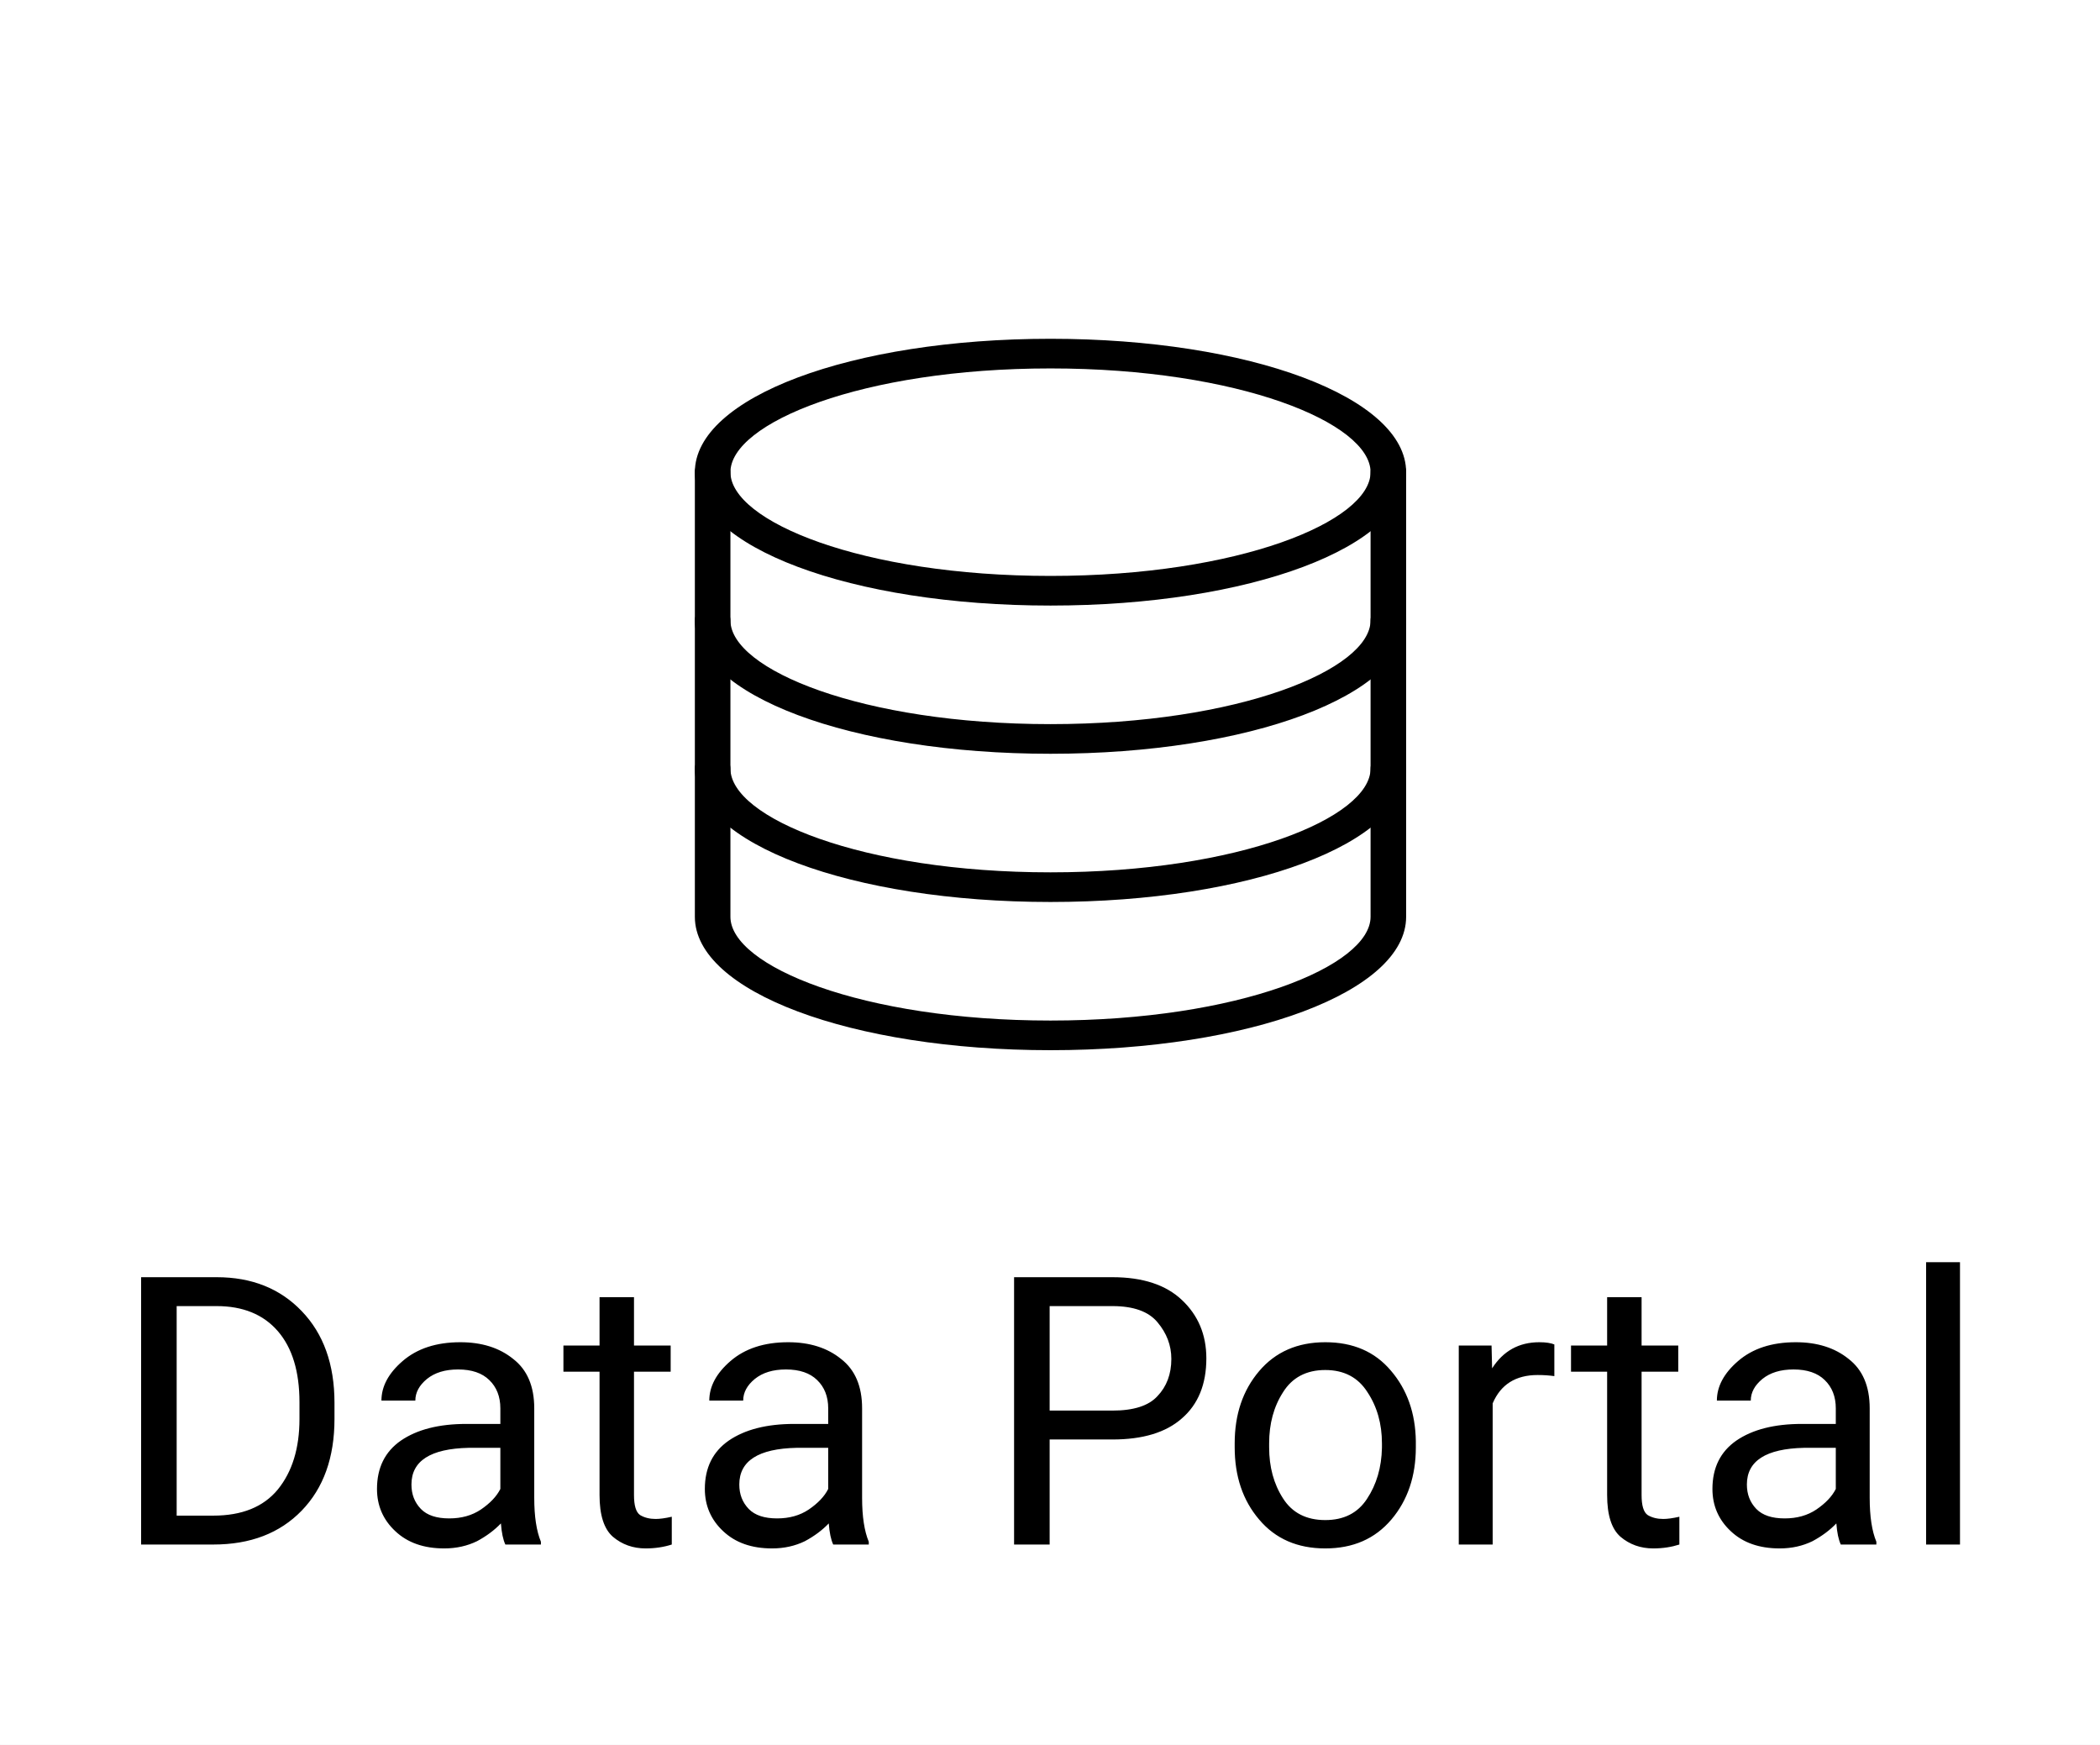
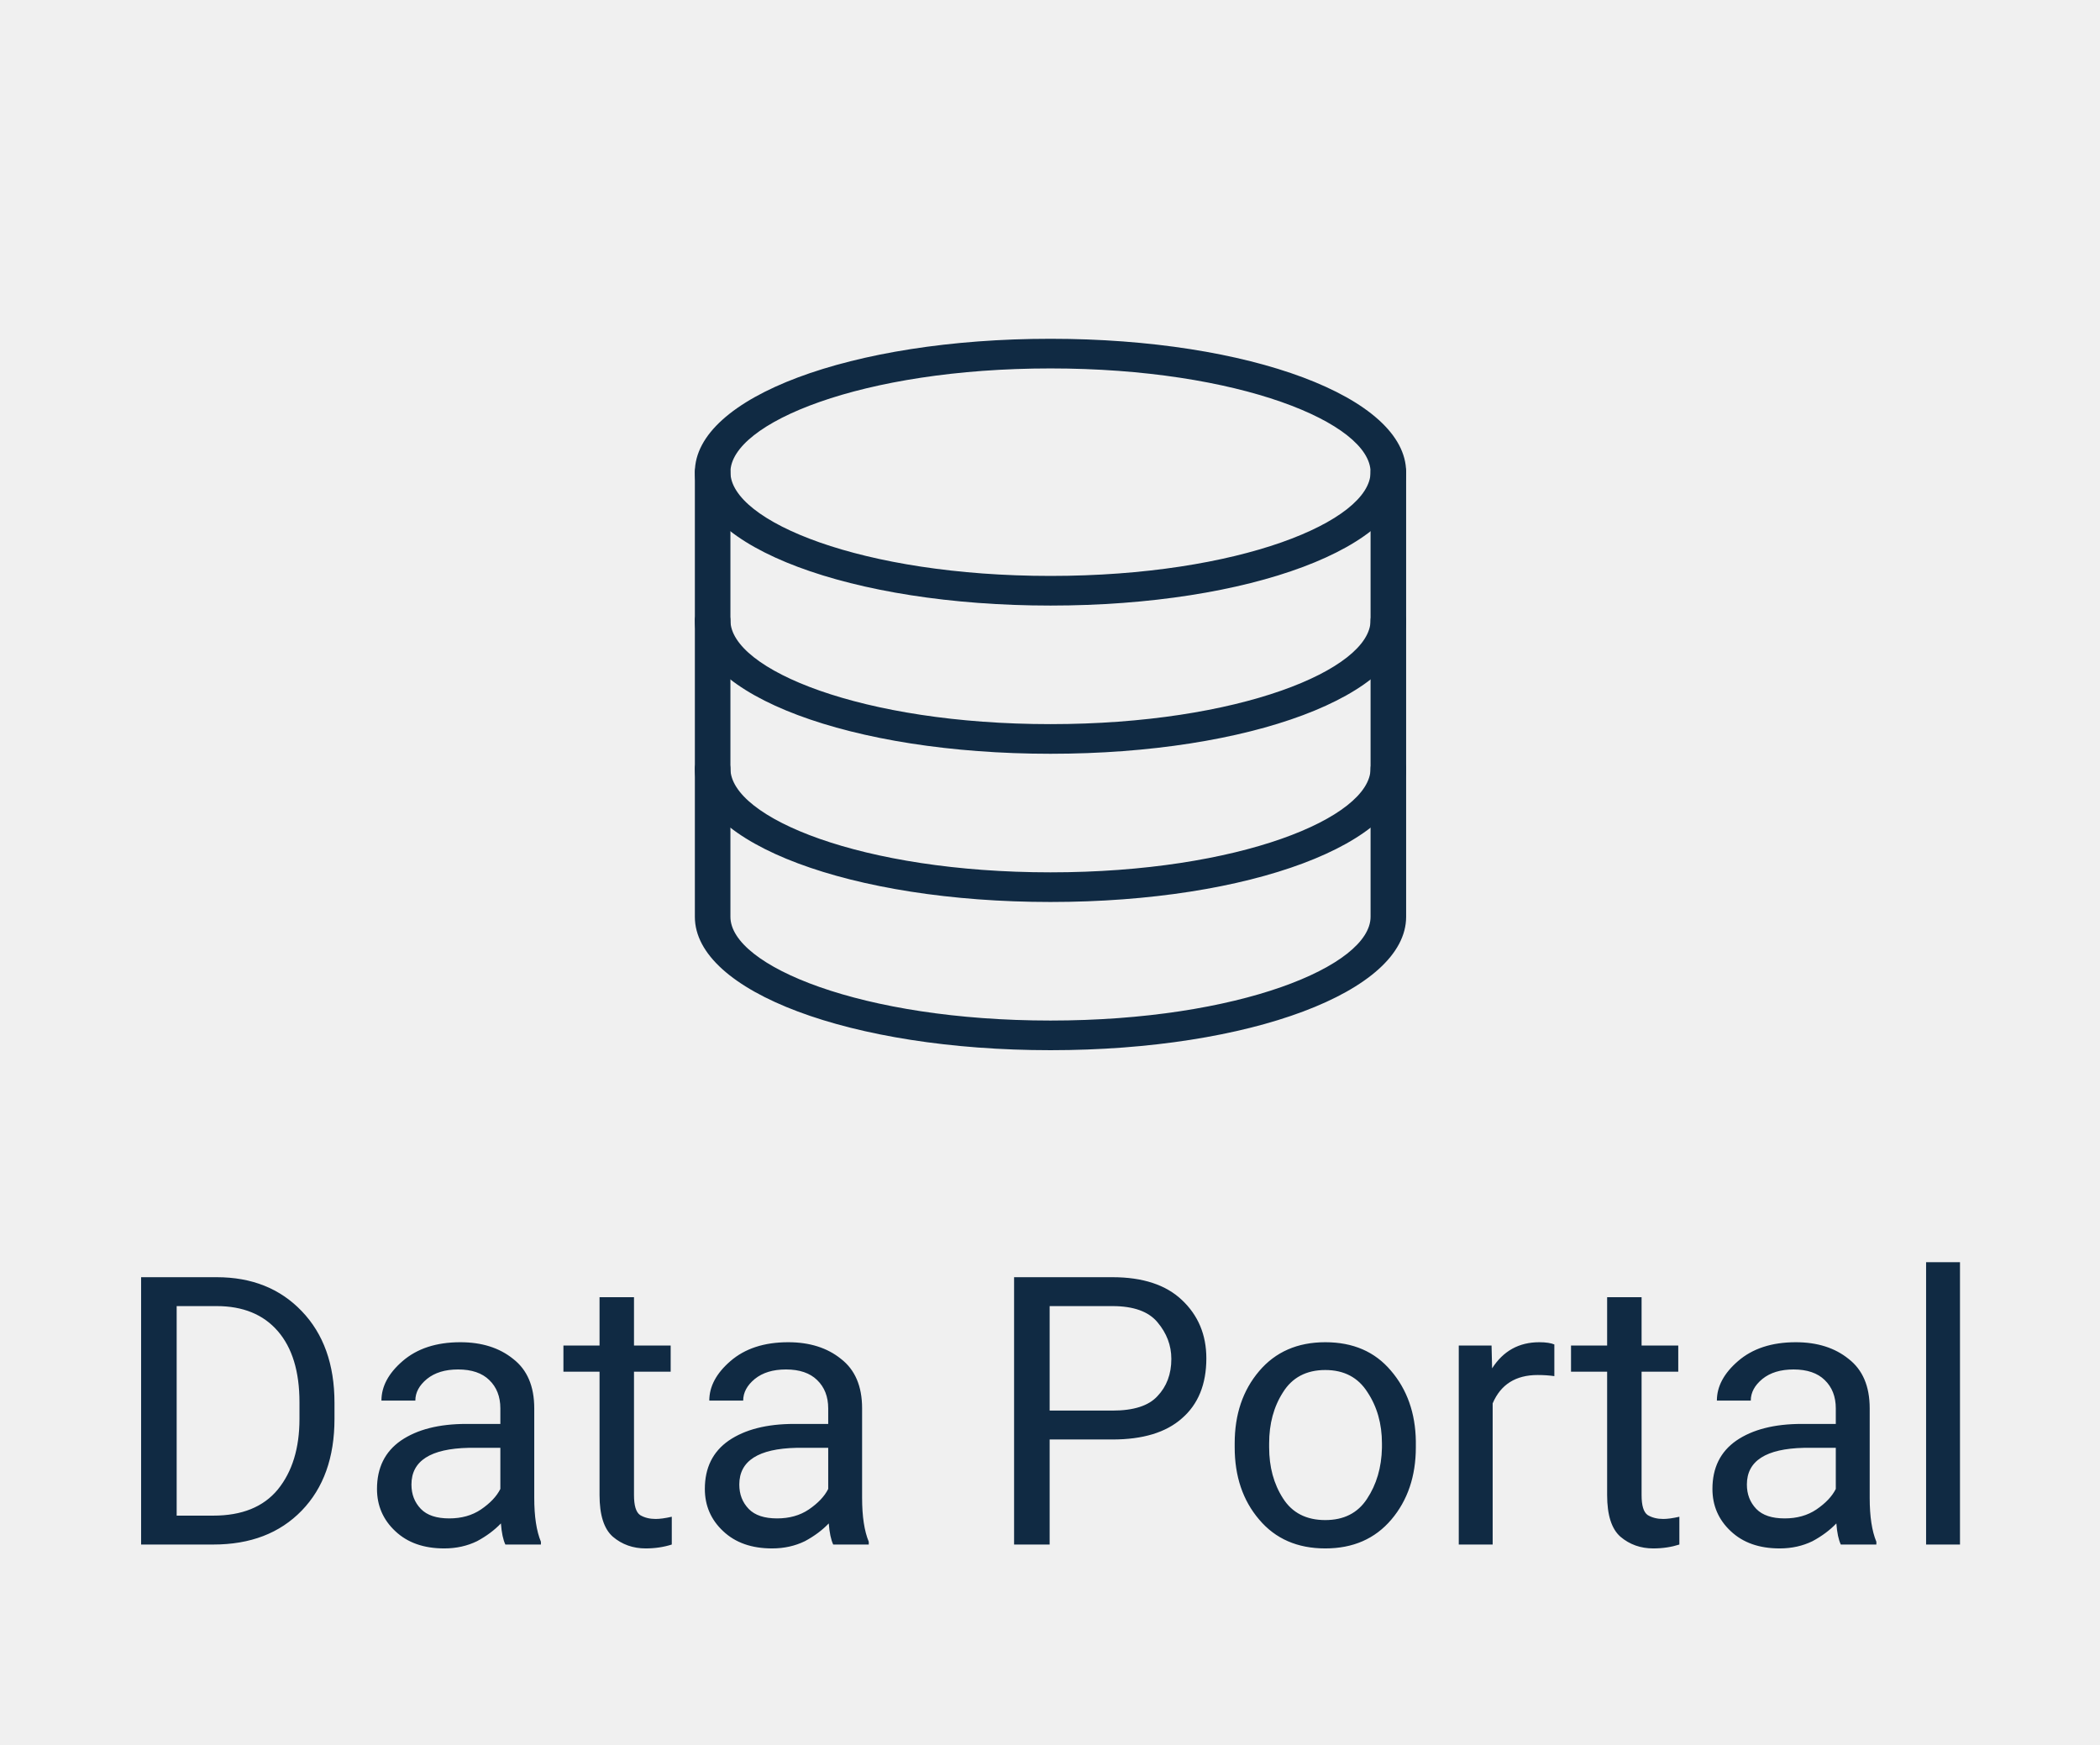
<svg xmlns="http://www.w3.org/2000/svg" width="59.049mm" height="49.049mm" viewBox="0 0 59.049 49.049" version="1.1" id="svg8">
  <defs id="defs2" />
  <g id="layer1" transform="translate(-42.29101,-117.5053)">
    <g id="g2626" transform="translate(253.2704,200.1695)">
-       <rect y="-82.664" x="-210.979" height="49.049" width="59.049" id="rect2415-5" style="fill:#ffffff;fill-opacity:1;fill-rule:evenodd;stroke:none;stroke-width:0.951;stroke-miterlimit:4;stroke-dasharray:none;stroke-opacity:1" />
-       <text id="text839" y="-39.243" x="-207.888" style="font-style:normal;font-variant:normal;font-weight:normal;font-stretch:normal;font-size:10.583px;line-height:1.25;font-family:Roboto;-inkscape-font-specification:Roboto;letter-spacing:0px;word-spacing:0px;fill:#000000;fill-opacity:1;stroke:none;stroke-width:0.265" xml:space="preserve">
-         <tspan style="stroke-width:0.265" y="-39.243" x="-207.888" id="tspan837">Data Portal</tspan>
+       <rect y="-82.664" x="-210.979" height="49.049" width="59.049" id="rect2415-5" style="fill:none;fill-opacity:1;fill-rule:evenodd;stroke:none;stroke-width:0.951;stroke-miterlimit:4;stroke-dasharray:none;stroke-opacity:1" />
+       <text id="text839" y="-39.243" x="-207.888" style="font-style:normal;font-variant:normal;font-weight:normal;font-stretch:normal;font-size:10.583px;line-height:1.25;font-family:Roboto;-inkscape-font-specification:Roboto;letter-spacing:0px;word-spacing:0px;fill:#102a43;fill-opacity:1;stroke:none;stroke-width:0.265;" xml:space="preserve">
+         <tspan style="stroke-width:0.265;fill:#102a43;fill-opacity:1;" y="-39.243" x="-207.888" id="tspan837">Data Portal</tspan>
      </text>
-       <g transform="matrix(0.0472182,0,0,0.0472182,-196.6628,-76.2464)" id="g2165">
-         <g transform="translate(67.92369,-22.64123)" id="g2179">
-           <g id="g2081" transform="matrix(0.9927308,0,0,0.8272763,0.310146,88.43451)">
-             <g id="g2079">
-               <path id="path2077" d="M 256,0 C 136.384,0 42.667,42.176 42.667,96 c 0,53.824 93.717,96 213.333,96 119.616,0 213.333,-42.176 213.333,-96 C 469.333,42.176 375.616,0 256,0 Z m 0,170.667 C 142.848,170.667 64,131.307 64,96 64,60.693 142.848,21.333 256,21.333 c 113.152,0 192,39.36 192,74.667 0,35.307 -78.848,74.667 -192,74.667 z" />
+       <g transform="matrix(0.0472182,0,0,0.0472182,-196.6628,-76.2464)" id="g2165" style="fill:#102a43;fill-opacity:1">
+         <g transform="translate(67.92369,-22.64123)" id="g2179" style="fill:#102a43;fill-opacity:1">
+           <g id="g2081" transform="matrix(0.9927308,0,0,0.8272763,0.310146,88.43451)" style="fill:#102a43;fill-opacity:1">
+             <g id="g2079" style="fill:#102a43;fill-opacity:1">
+               <path id="path2077" d="M 256,0 C 136.384,0 42.667,42.176 42.667,96 c 0,53.824 93.717,96 213.333,96 119.616,0 213.333,-42.176 213.333,-96 C 469.333,42.176 375.616,0 256,0 Z m 0,170.667 C 142.848,170.667 64,131.307 64,96 64,60.693 142.848,21.333 256,21.333 c 113.152,0 192,39.36 192,74.667 0,35.307 -78.848,74.667 -192,74.667 z" style="fill:#102a43;fill-opacity:1" />
            </g>
          </g>
-           <g id="g2087" transform="matrix(0.9927308,0,0,0.8272763,0.310146,88.43451)">
-             <g id="g2085">
-               <path id="path2083" d="m 458.667,192 c -5.888,0 -10.667,4.779 -10.667,10.667 0,35.307 -78.848,74.667 -192,74.667 -113.152,0 -192,-39.36 -192,-74.667 C 64,196.779 59.221,192 53.333,192 c -5.888,0 -10.667,4.779 -10.667,10.667 0,53.824 93.717,96 213.333,96 119.616,0 213.333,-42.176 213.333,-96 C 469.333,196.779 464.555,192 458.667,192 Z" />
+           <g id="g2087" transform="matrix(0.9927308,0,0,0.8272763,0.310146,88.43451)" style="fill:#102a43;fill-opacity:1">
+             <g id="g2085" style="fill:#102a43;fill-opacity:1">
+               <path id="path2083" d="m 458.667,192 c -5.888,0 -10.667,4.779 -10.667,10.667 0,35.307 -78.848,74.667 -192,74.667 -113.152,0 -192,-39.36 -192,-74.667 C 64,196.779 59.221,192 53.333,192 c -5.888,0 -10.667,4.779 -10.667,10.667 0,53.824 93.717,96 213.333,96 119.616,0 213.333,-42.176 213.333,-96 C 469.333,196.779 464.555,192 458.667,192 Z" style="fill:#102a43;fill-opacity:1" />
            </g>
          </g>
-           <g id="g2093" transform="matrix(0.9927308,0,0,0.8272763,0.310146,88.43451)">
-             <g id="g2091">
-               <path id="path2089" d="M 458.667,298.667 C 452.779,298.667 448,303.446 448,309.334 448,344.64 369.152,384 256,384 142.848,384 64,344.64 64,309.333 c 0,-5.888 -4.779,-10.667 -10.667,-10.667 -5.888,0 -10.667,4.779 -10.667,10.667 0,53.824 93.717,96 213.333,96 119.616,0 213.333,-42.176 213.333,-96 0.001,-5.888 -4.777,-10.666 -10.665,-10.666 z" />
+           <g id="g2093" transform="matrix(0.9927308,0,0,0.8272763,0.310146,88.43451)" style="fill:#102a43;fill-opacity:1">
+             <g id="g2091" style="fill:#102a43;fill-opacity:1">
+               <path id="path2089" d="M 458.667,298.667 C 452.779,298.667 448,303.446 448,309.334 448,344.64 369.152,384 256,384 142.848,384 64,344.64 64,309.333 c 0,-5.888 -4.779,-10.667 -10.667,-10.667 -5.888,0 -10.667,4.779 -10.667,10.667 0,53.824 93.717,96 213.333,96 119.616,0 213.333,-42.176 213.333,-96 0.001,-5.888 -4.777,-10.666 -10.665,-10.666 z" style="fill:#102a43;fill-opacity:1" />
            </g>
          </g>
-           <g id="g2099" transform="matrix(0.9927308,0,0,0.8272763,0.310146,88.43451)">
-             <g id="g2097">
-               <path id="path2095" d="M 458.667,85.333 C 452.779,85.333 448,90.112 448,96 v 320 c 0,35.307 -78.848,74.667 -192,74.667 C 142.848,490.667 64,451.307 64,416 V 96 C 64,90.112 59.221,85.333 53.333,85.333 47.445,85.333 42.667,90.112 42.667,96 v 320 c 0,53.824 93.717,96 213.333,96 119.616,0 213.333,-42.176 213.333,-96 V 96 c 0,-5.888 -4.778,-10.667 -10.666,-10.667 z" />
+           <g id="g2099" transform="matrix(0.9927308,0,0,0.8272763,0.310146,88.43451)" style="fill:#102a43;fill-opacity:1">
+             <g id="g2097" style="fill:#102a43;fill-opacity:1">
+               <path id="path2095" d="M 458.667,85.333 C 452.779,85.333 448,90.112 448,96 v 320 c 0,35.307 -78.848,74.667 -192,74.667 C 142.848,490.667 64,451.307 64,416 V 96 C 64,90.112 59.221,85.333 53.333,85.333 47.445,85.333 42.667,90.112 42.667,96 v 320 c 0,53.824 93.717,96 213.333,96 119.616,0 213.333,-42.176 213.333,-96 V 96 c 0,-5.888 -4.778,-10.667 -10.666,-10.667 z" style="fill:#102a43;fill-opacity:1" />
            </g>
          </g>
        </g>
-         <g id="g2101" />
-         <g id="g2103" />
-         <g id="g2105" />
-         <g id="g2107" />
-         <g id="g2109" />
-         <g id="g2111" />
-         <g id="g2113" />
-         <g id="g2115" />
-         <g id="g2117" />
-         <g id="g2119" />
-         <g id="g2121" />
-         <g id="g2123" />
-         <g id="g2125" />
-         <g id="g2127" />
-         <g id="g2129" />
+         <g id="g2101" style="fill:#102a43;fill-opacity:1" />
+         <g id="g2103" style="fill:#102a43;fill-opacity:1" />
+         <g id="g2105" style="fill:#102a43;fill-opacity:1" />
+         <g id="g2107" style="fill:#102a43;fill-opacity:1" />
+         <g id="g2109" style="fill:#102a43;fill-opacity:1" />
+         <g id="g2111" style="fill:#102a43;fill-opacity:1" />
+         <g id="g2113" style="fill:#102a43;fill-opacity:1" />
+         <g id="g2115" style="fill:#102a43;fill-opacity:1" />
+         <g id="g2117" style="fill:#102a43;fill-opacity:1" />
+         <g id="g2119" style="fill:#102a43;fill-opacity:1" />
+         <g id="g2121" style="fill:#102a43;fill-opacity:1" />
+         <g id="g2123" style="fill:#102a43;fill-opacity:1" />
+         <g id="g2125" style="fill:#102a43;fill-opacity:1" />
+         <g id="g2127" style="fill:#102a43;fill-opacity:1" />
+         <g id="g2129" style="fill:#102a43;fill-opacity:1" />
      </g>
    </g>
  </g>
</svg>
